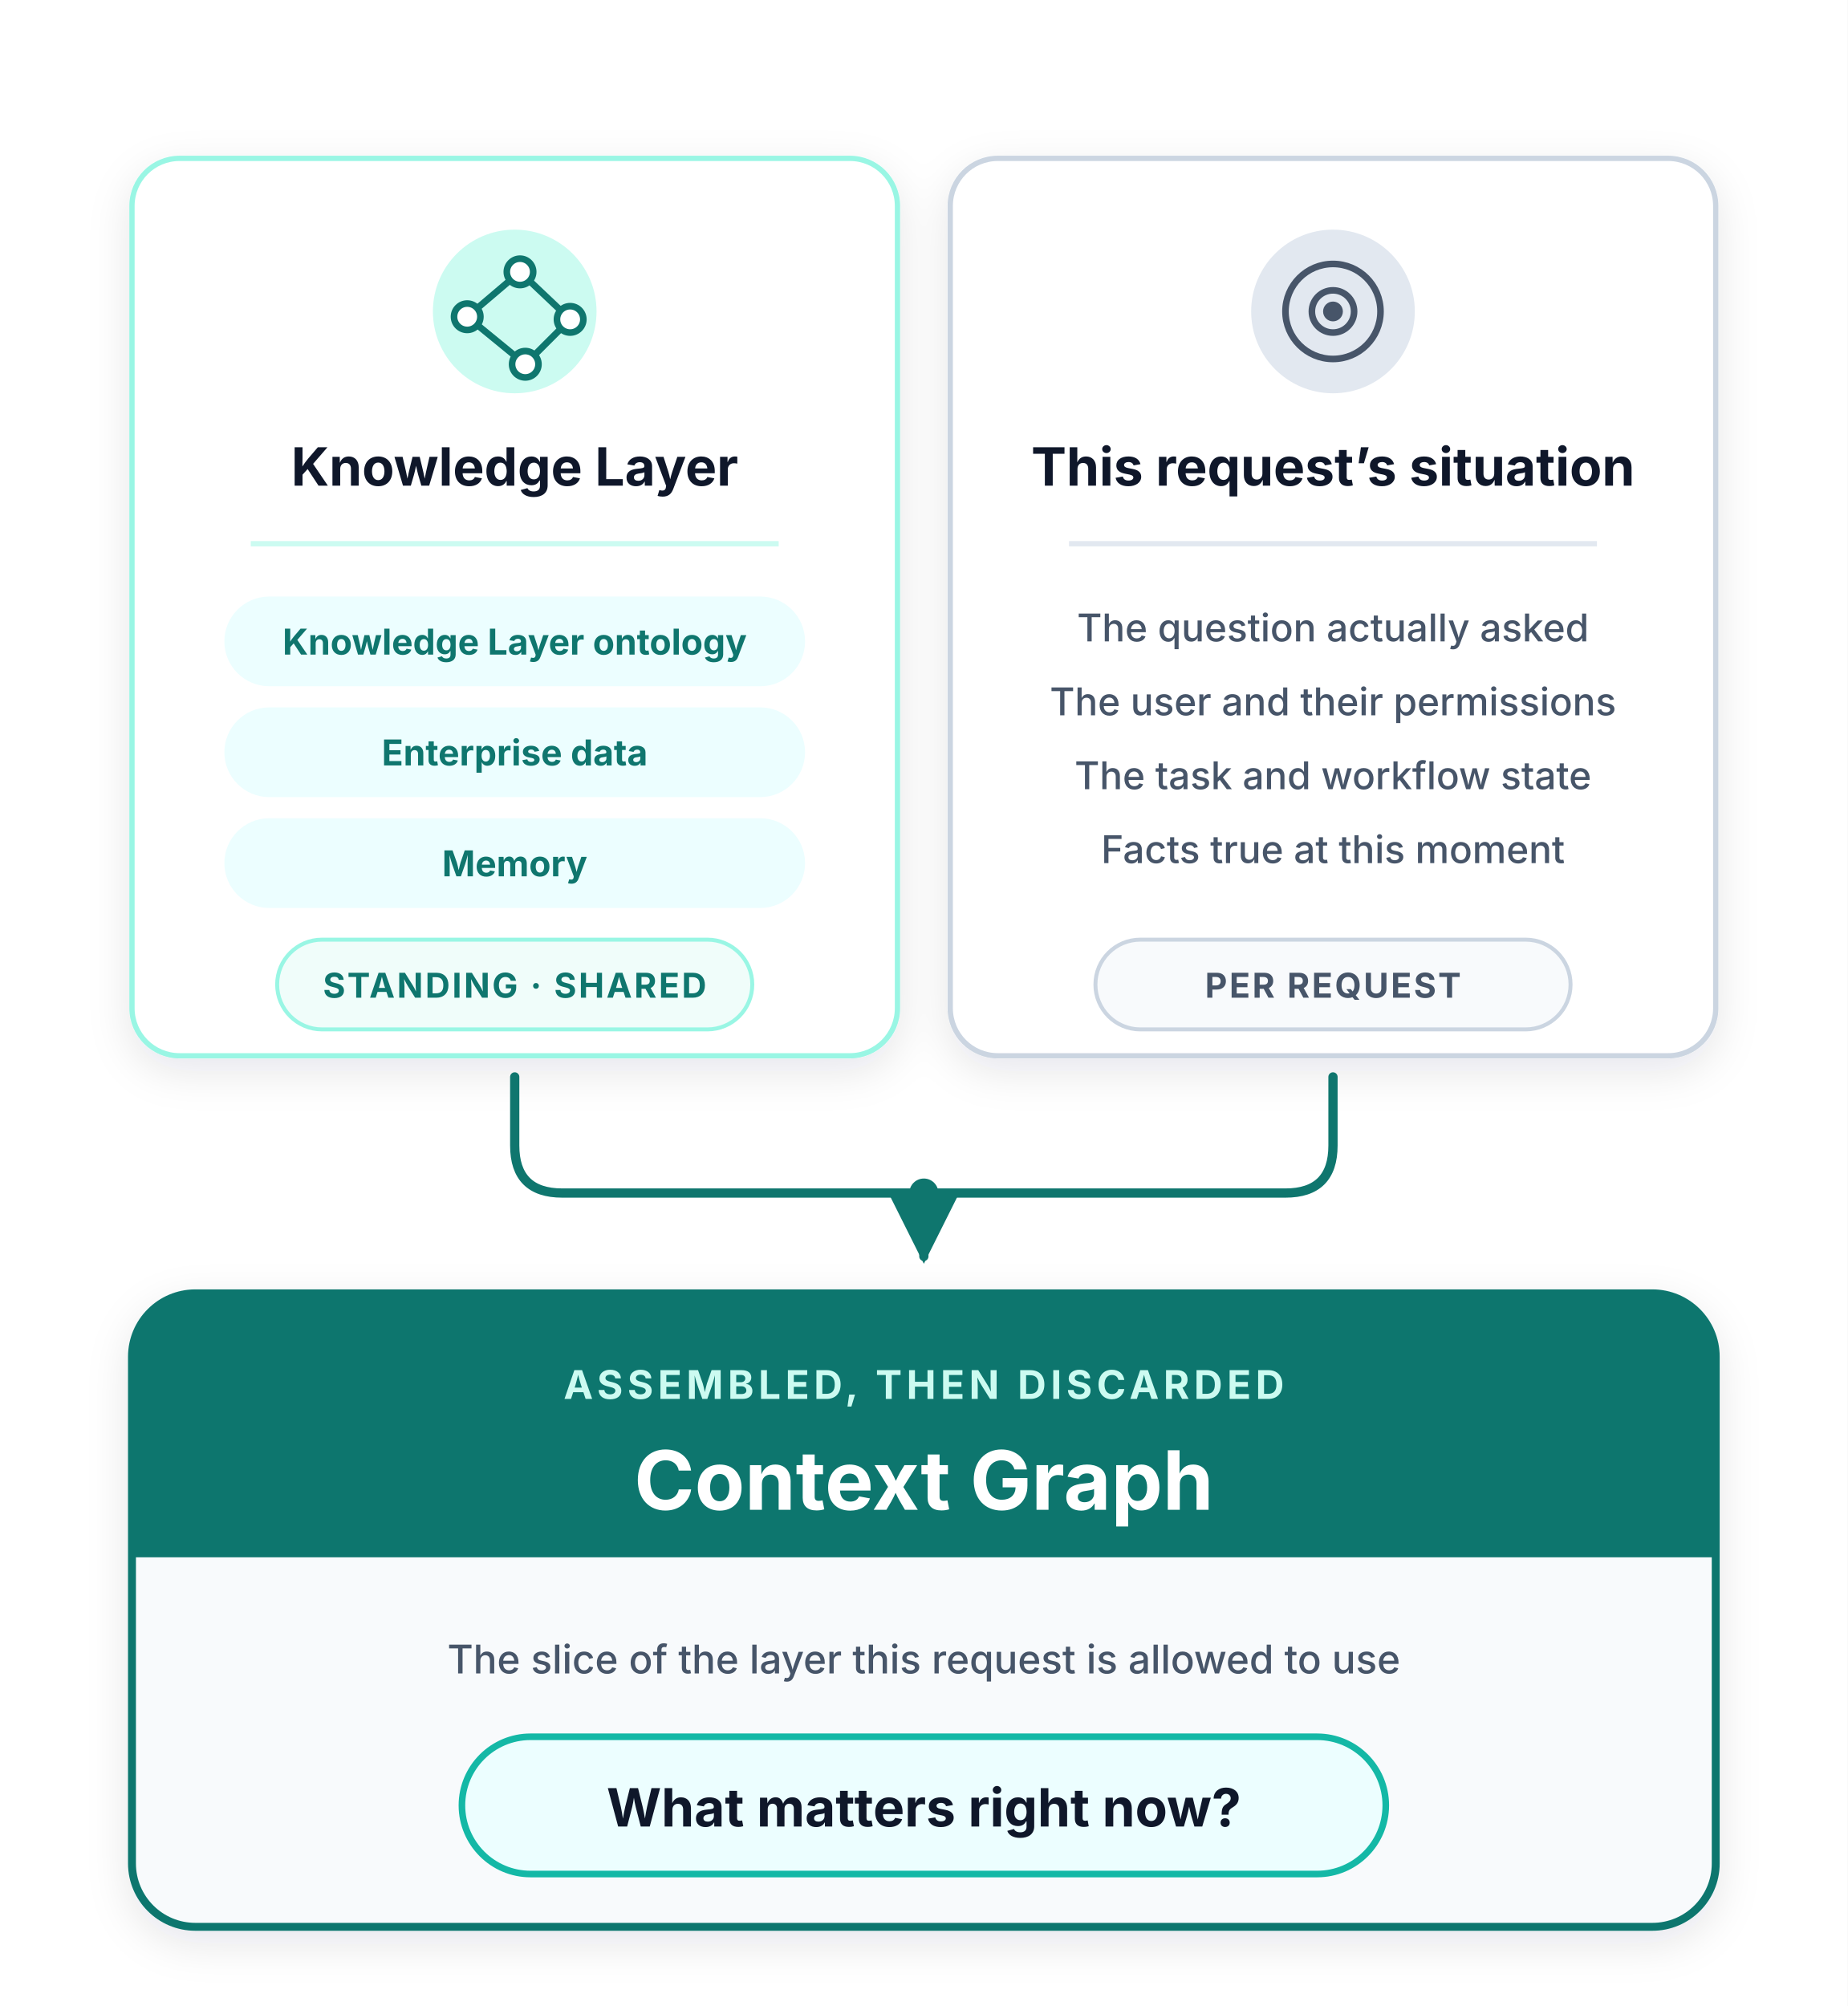
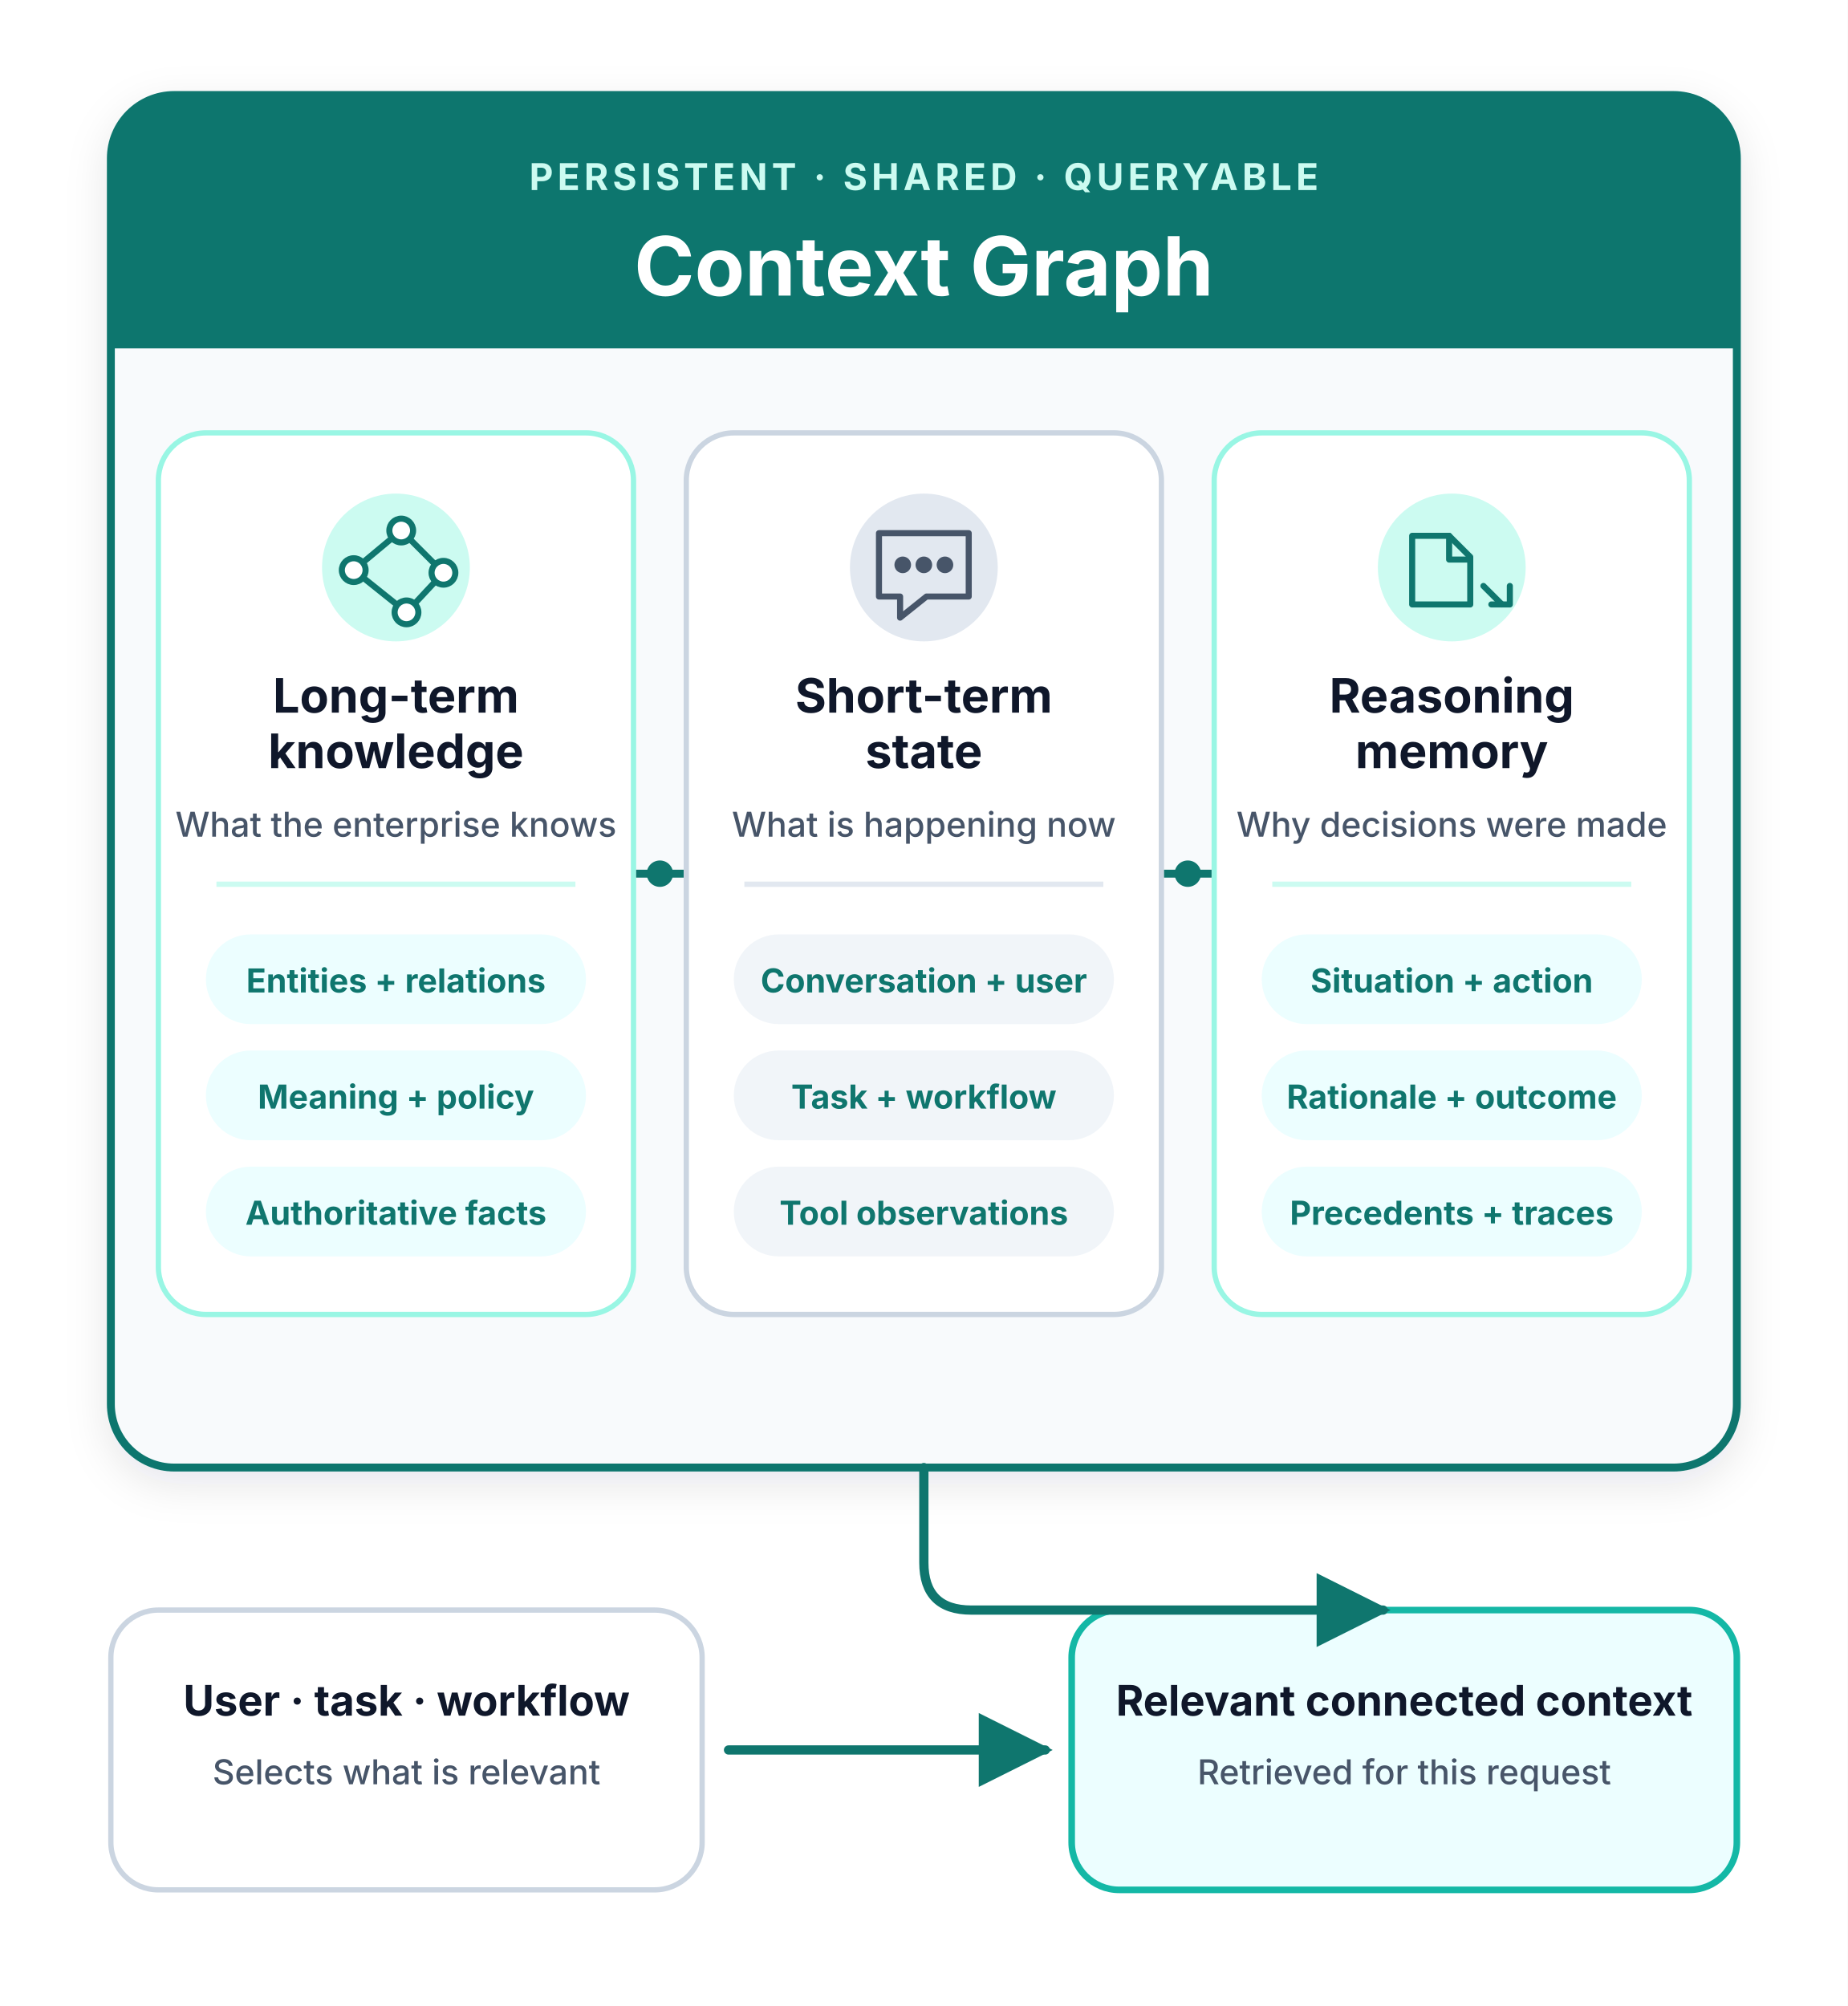
<svg xmlns="http://www.w3.org/2000/svg" width="700" height="760" viewBox="0 0 700 760" role="img" aria-labelledby="title description">
  <defs>
    <filter id="shadow" x="-20%" y="-25%" width="140%" height="160%">
      <feDropShadow dx="0" dy="5" stdDeviation="8" flood-color="#0f172a" flood-opacity="0.10" />
    </filter>
    <marker id="arrow" viewBox="0 0 10 10" refX="9" refY="5" markerWidth="8" markerHeight="8" orient="auto">
      <path d="M0 0L10 5L0 10Z" fill="#0f766e" />
    </marker>
    <style>
      text { font-family: Inter, "Helvetica Neue", Arial, sans-serif; }
-       .eyebrow { fill: #ccfbf1; font-size: 15px; font-weight: 750; letter-spacing: 1.7px; text-anchor: middle; }
-       .layer-title { fill: #ffffff; font-size: 31px; font-weight: 750; text-anchor: middle; }
-       .component-title { fill: #0f172a; font-size: 20px; font-weight: 750; text-anchor: middle; }
-       .component-copy { fill: #475569; font-size: 14.5px; font-weight: 500; text-anchor: middle; }
-       .chip { fill: #0f766e; font-size: 13.5px; font-weight: 650; text-anchor: middle; }
-       .badge-teal { fill: #0f766e; font-size: 13px; font-weight: 750; letter-spacing: 0.8px; text-anchor: middle; }
-       .badge-slate { fill: #475569; font-size: 13px; font-weight: 750; letter-spacing: 0.8px; text-anchor: middle; }
+       .eyebrow { fill: #ccfbf1; font-size: 14px; font-weight: 750; letter-spacing: 1.6px; text-anchor: middle; }
+       .graph-title { fill: #ffffff; font-size: 31px; font-weight: 750; text-anchor: middle; }
+       .component-title { fill: #0f172a; font-size: 18px; font-weight: 750; text-anchor: middle; }
+       .component-copy { fill: #475569; font-size: 13px; font-weight: 500; text-anchor: middle; }
+       .chip { fill: #0f766e; font-size: 12.5px; font-weight: 650; text-anchor: middle; }
+       .flow-title { fill: #0f172a; font-size: 16px; font-weight: 750; text-anchor: middle; }
+       .flow-copy { fill: #475569; font-size: 13px; font-weight: 500; text-anchor: middle; }
    </style>
  </defs>
  <rect width="700" height="760" fill="#ffffff" />
  <g filter="url(#shadow)">
-     <rect x="50" y="60" width="290" height="340" rx="18" fill="#ffffff" stroke="#99f6e4" stroke-width="2" />
-     <rect x="360" y="60" width="290" height="340" rx="18" fill="#ffffff" stroke="#cbd5e1" stroke-width="2" />
+     <rect x="42" y="36" width="616" height="520" rx="24" fill="#f8fafc" stroke="#0f766e" stroke-width="3" />
+     <path d="M66 36h568a24 24 0 0 1 24 24v72H42V60a24 24 0 0 1 24-24Z" fill="#0f766e" />
  </g>
-   <circle cx="195" cy="118" r="31" fill="#ccfbf1" />
-   <g fill="#ffffff" stroke="#0f766e" stroke-width="2.5" stroke-linecap="round">
-     <line x1="177" y1="120" x2="197" y2="103" />
-     <line x1="177" y1="120" x2="199" y2="138" />
-     <line x1="197" y1="103" x2="216" y2="121" />
-     <line x1="199" y1="138" x2="216" y2="121" />
-     <circle cx="177" cy="120" r="5" />
-     <circle cx="197" cy="103" r="5" />
-     <circle cx="199" cy="138" r="5" />
-     <circle cx="216" cy="121" r="5" />
+   <text class="eyebrow" x="350" y="72">PERSISTENT · SHARED · QUERYABLE</text>
+   <text class="graph-title" x="350" y="112">Context Graph</text>
+   <rect x="60" y="164" width="180" height="334" rx="18" fill="#ffffff" stroke="#99f6e4" stroke-width="2" />
+   <circle cx="150" cy="215" r="28" fill="#ccfbf1" />
+   <g fill="#ffffff" stroke="#0f766e" stroke-width="2.3" stroke-linecap="round">
+     <line x1="134" y1="216" x2="152" y2="201" />
+     <line x1="134" y1="216" x2="154" y2="232" />
+     <line x1="152" y1="201" x2="168" y2="217" />
+     <line x1="154" y1="232" x2="168" y2="217" />
+     <circle cx="134" cy="216" r="4.5" />
+     <circle cx="152" cy="201" r="4.5" />
+     <circle cx="154" cy="232" r="4.5" />
+     <circle cx="168" cy="217" r="4.5" />
  </g>
-   <text class="component-title" x="195" y="184">Knowledge Layer</text>
-   <line x1="95" y1="206" x2="295" y2="206" stroke="#ccfbf1" stroke-width="2" />
-   <rect x="85" y="226" width="220" height="34" rx="17" fill="#ecfeff" />
-   <text class="chip" x="195" y="248">Knowledge Layer ontology</text>
-   <rect x="85" y="268" width="220" height="34" rx="17" fill="#ecfeff" />
-   <text class="chip" x="195" y="290">Enterprise data</text>
-   <rect x="85" y="310" width="220" height="34" rx="17" fill="#ecfeff" />
-   <text class="chip" x="195" y="332">Memory</text>
-   <rect x="105" y="356" width="180" height="34" rx="17" fill="#f0fdfa" stroke="#99f6e4" stroke-width="1.5" />
-   <text class="badge-teal" x="195" y="378">STANDING · SHARED</text>
-   <circle cx="505" cy="118" r="31" fill="#e2e8f0" />
-   <g fill="none" stroke="#475569" stroke-width="2.5">
-     <circle cx="505" cy="118" r="18" />
-     <circle cx="505" cy="118" r="8" />
-     <circle cx="505" cy="118" r="2.5" fill="#475569" />
+   <text class="component-title" x="150" y="270">Long-term</text>
+   <text class="component-title" x="150" y="291">knowledge</text>
+   <text class="component-copy" x="150" y="317">What the enterprise knows</text>
+   <line x1="82" y1="335" x2="218" y2="335" stroke="#ccfbf1" stroke-width="2" />
+   <rect x="78" y="354" width="144" height="34" rx="17" fill="#ecfeff" />
+   <text class="chip" x="150" y="376">Entities + relations</text>
+   <rect x="78" y="398" width="144" height="34" rx="17" fill="#ecfeff" />
+   <text class="chip" x="150" y="420">Meaning + policy</text>
+   <rect x="78" y="442" width="144" height="34" rx="17" fill="#ecfeff" />
+   <text class="chip" x="150" y="464">Authoritative facts</text>
+   <rect x="260" y="164" width="180" height="334" rx="18" fill="#ffffff" stroke="#cbd5e1" stroke-width="2" />
+   <circle cx="350" cy="215" r="28" fill="#e2e8f0" />
+   <g fill="none" stroke="#475569" stroke-width="2.3" stroke-linecap="round" stroke-linejoin="round">
+     <path d="M333 202h34v24h-16l-10 8v-8h-8z" />
+     <circle cx="342" cy="214" r="2" fill="#475569" />
+     <circle cx="350" cy="214" r="2" fill="#475569" />
+     <circle cx="358" cy="214" r="2" fill="#475569" />
  </g>
-   <text class="component-title" x="505" y="184">This request’s situation</text>
-   <line x1="405" y1="206" x2="605" y2="206" stroke="#e2e8f0" stroke-width="2" />
-   <text class="component-copy" x="505" y="243">The question actually asked</text>
-   <text class="component-copy" x="505" y="271">The user and their permissions</text>
-   <text class="component-copy" x="505" y="299">The task and workflow state</text>
-   <text class="component-copy" x="505" y="327">Facts true at this moment</text>
-   <rect x="415" y="356" width="180" height="34" rx="17" fill="#f8fafc" stroke="#cbd5e1" stroke-width="1.5" />
-   <text class="badge-slate" x="505" y="378">PER REQUEST</text>
-   <g fill="none" stroke="#0f766e" stroke-width="3.5" stroke-linecap="round">
-     <path d="M195 408v26q0 18 18 18h137" />
-     <path d="M505 408v26q0 18-18 18H350" />
+   <text class="component-title" x="350" y="270">Short-term</text>
+   <text class="component-title" x="350" y="291">state</text>
+   <text class="component-copy" x="350" y="317">What is happening now</text>
+   <line x1="282" y1="335" x2="418" y2="335" stroke="#e2e8f0" stroke-width="2" />
+   <rect x="278" y="354" width="144" height="34" rx="17" fill="#f1f5f9" />
+   <text class="chip" x="350" y="376">Conversation + user</text>
+   <rect x="278" y="398" width="144" height="34" rx="17" fill="#f1f5f9" />
+   <text class="chip" x="350" y="420">Task + workflow</text>
+   <rect x="278" y="442" width="144" height="34" rx="17" fill="#f1f5f9" />
+   <text class="chip" x="350" y="464">Tool observations</text>
+   <rect x="460" y="164" width="180" height="334" rx="18" fill="#ffffff" stroke="#99f6e4" stroke-width="2" />
+   <circle cx="550" cy="215" r="28" fill="#ccfbf1" />
+   <g fill="none" stroke="#0f766e" stroke-width="2.3" stroke-linecap="round" stroke-linejoin="round">
+     <path d="M535 203h14l8 8v18h-22z" />
+     <path d="M549 203v9h8" />
+     <path d="M562 222l7 7" />
+     <path d="M565 229h7v-7" />
  </g>
-   <circle cx="350" cy="452" r="5.5" fill="#0f766e" />
-   <path d="M350 452v24" fill="none" stroke="#0f766e" stroke-width="3.5" stroke-linecap="round" marker-end="url(#arrow)" />
-   <g filter="url(#shadow)">
-     <rect x="50" y="490" width="600" height="240" rx="24" fill="#f8fafc" stroke="#0f766e" stroke-width="3" />
-     <path d="M74 490h552a24 24 0 0 1 24 24v76H50v-76a24 24 0 0 1 24-24Z" fill="#0f766e" />
-   </g>
-   <text class="eyebrow" x="350" y="530">ASSEMBLED, THEN DISCARDED</text>
-   <text class="layer-title" x="350" y="572">Context Graph</text>
-   <text x="350" y="634" text-anchor="middle" fill="#475569" font-size="15" font-weight="500">The slice of the layer this request is allowed to use</text>
-   <rect x="175" y="658" width="350" height="52" rx="26" fill="#ecfeff" stroke="#14b8a6" stroke-width="2.5" />
-   <text x="350" y="692" text-anchor="middle" fill="#0f172a" font-size="20" font-weight="750">What matters right now?</text>
+   <text class="component-title" x="550" y="270">Reasoning</text>
+   <text class="component-title" x="550" y="291">memory</text>
+   <text class="component-copy" x="550" y="317">Why decisions were made</text>
+   <line x1="482" y1="335" x2="618" y2="335" stroke="#ccfbf1" stroke-width="2" />
+   <rect x="478" y="354" width="144" height="34" rx="17" fill="#ecfeff" />
+   <text class="chip" x="550" y="376">Situation + action</text>
+   <rect x="478" y="398" width="144" height="34" rx="17" fill="#ecfeff" />
+   <text class="chip" x="550" y="420">Rationale + outcome</text>
+   <rect x="478" y="442" width="144" height="34" rx="17" fill="#ecfeff" />
+   <text class="chip" x="550" y="464">Precedents + traces</text>
+   <line x1="241" y1="331" x2="259" y2="331" stroke="#0f766e" stroke-width="3" />
+   <circle cx="250" cy="331" r="5" fill="#0f766e" />
+   <line x1="441" y1="331" x2="459" y2="331" stroke="#0f766e" stroke-width="3" />
+   <circle cx="450" cy="331" r="5" fill="#0f766e" />
+   <rect x="42" y="610" width="224" height="106" rx="18" fill="#ffffff" stroke="#cbd5e1" stroke-width="2" />
+   <text class="flow-title" x="154" y="650">User · task · workflow</text>
+   <text class="flow-copy" x="154" y="676">Selects what is relevant</text>
+   <path d="M276 663h120" fill="none" stroke="#0f766e" stroke-width="3.5" stroke-linecap="round" marker-end="url(#arrow)" />
+   <rect x="406" y="610" width="252" height="106" rx="18" fill="#ecfeff" stroke="#14b8a6" stroke-width="2.5" />
+   <text class="flow-title" x="532" y="650">Relevant connected context</text>
+   <text class="flow-copy" x="532" y="676">Retrieved for this request</text>
+   <path d="M350 556v36q0 18 18 18h156" fill="none" stroke="#0f766e" stroke-width="3.5" stroke-linecap="round" marker-end="url(#arrow)" />
</svg>
